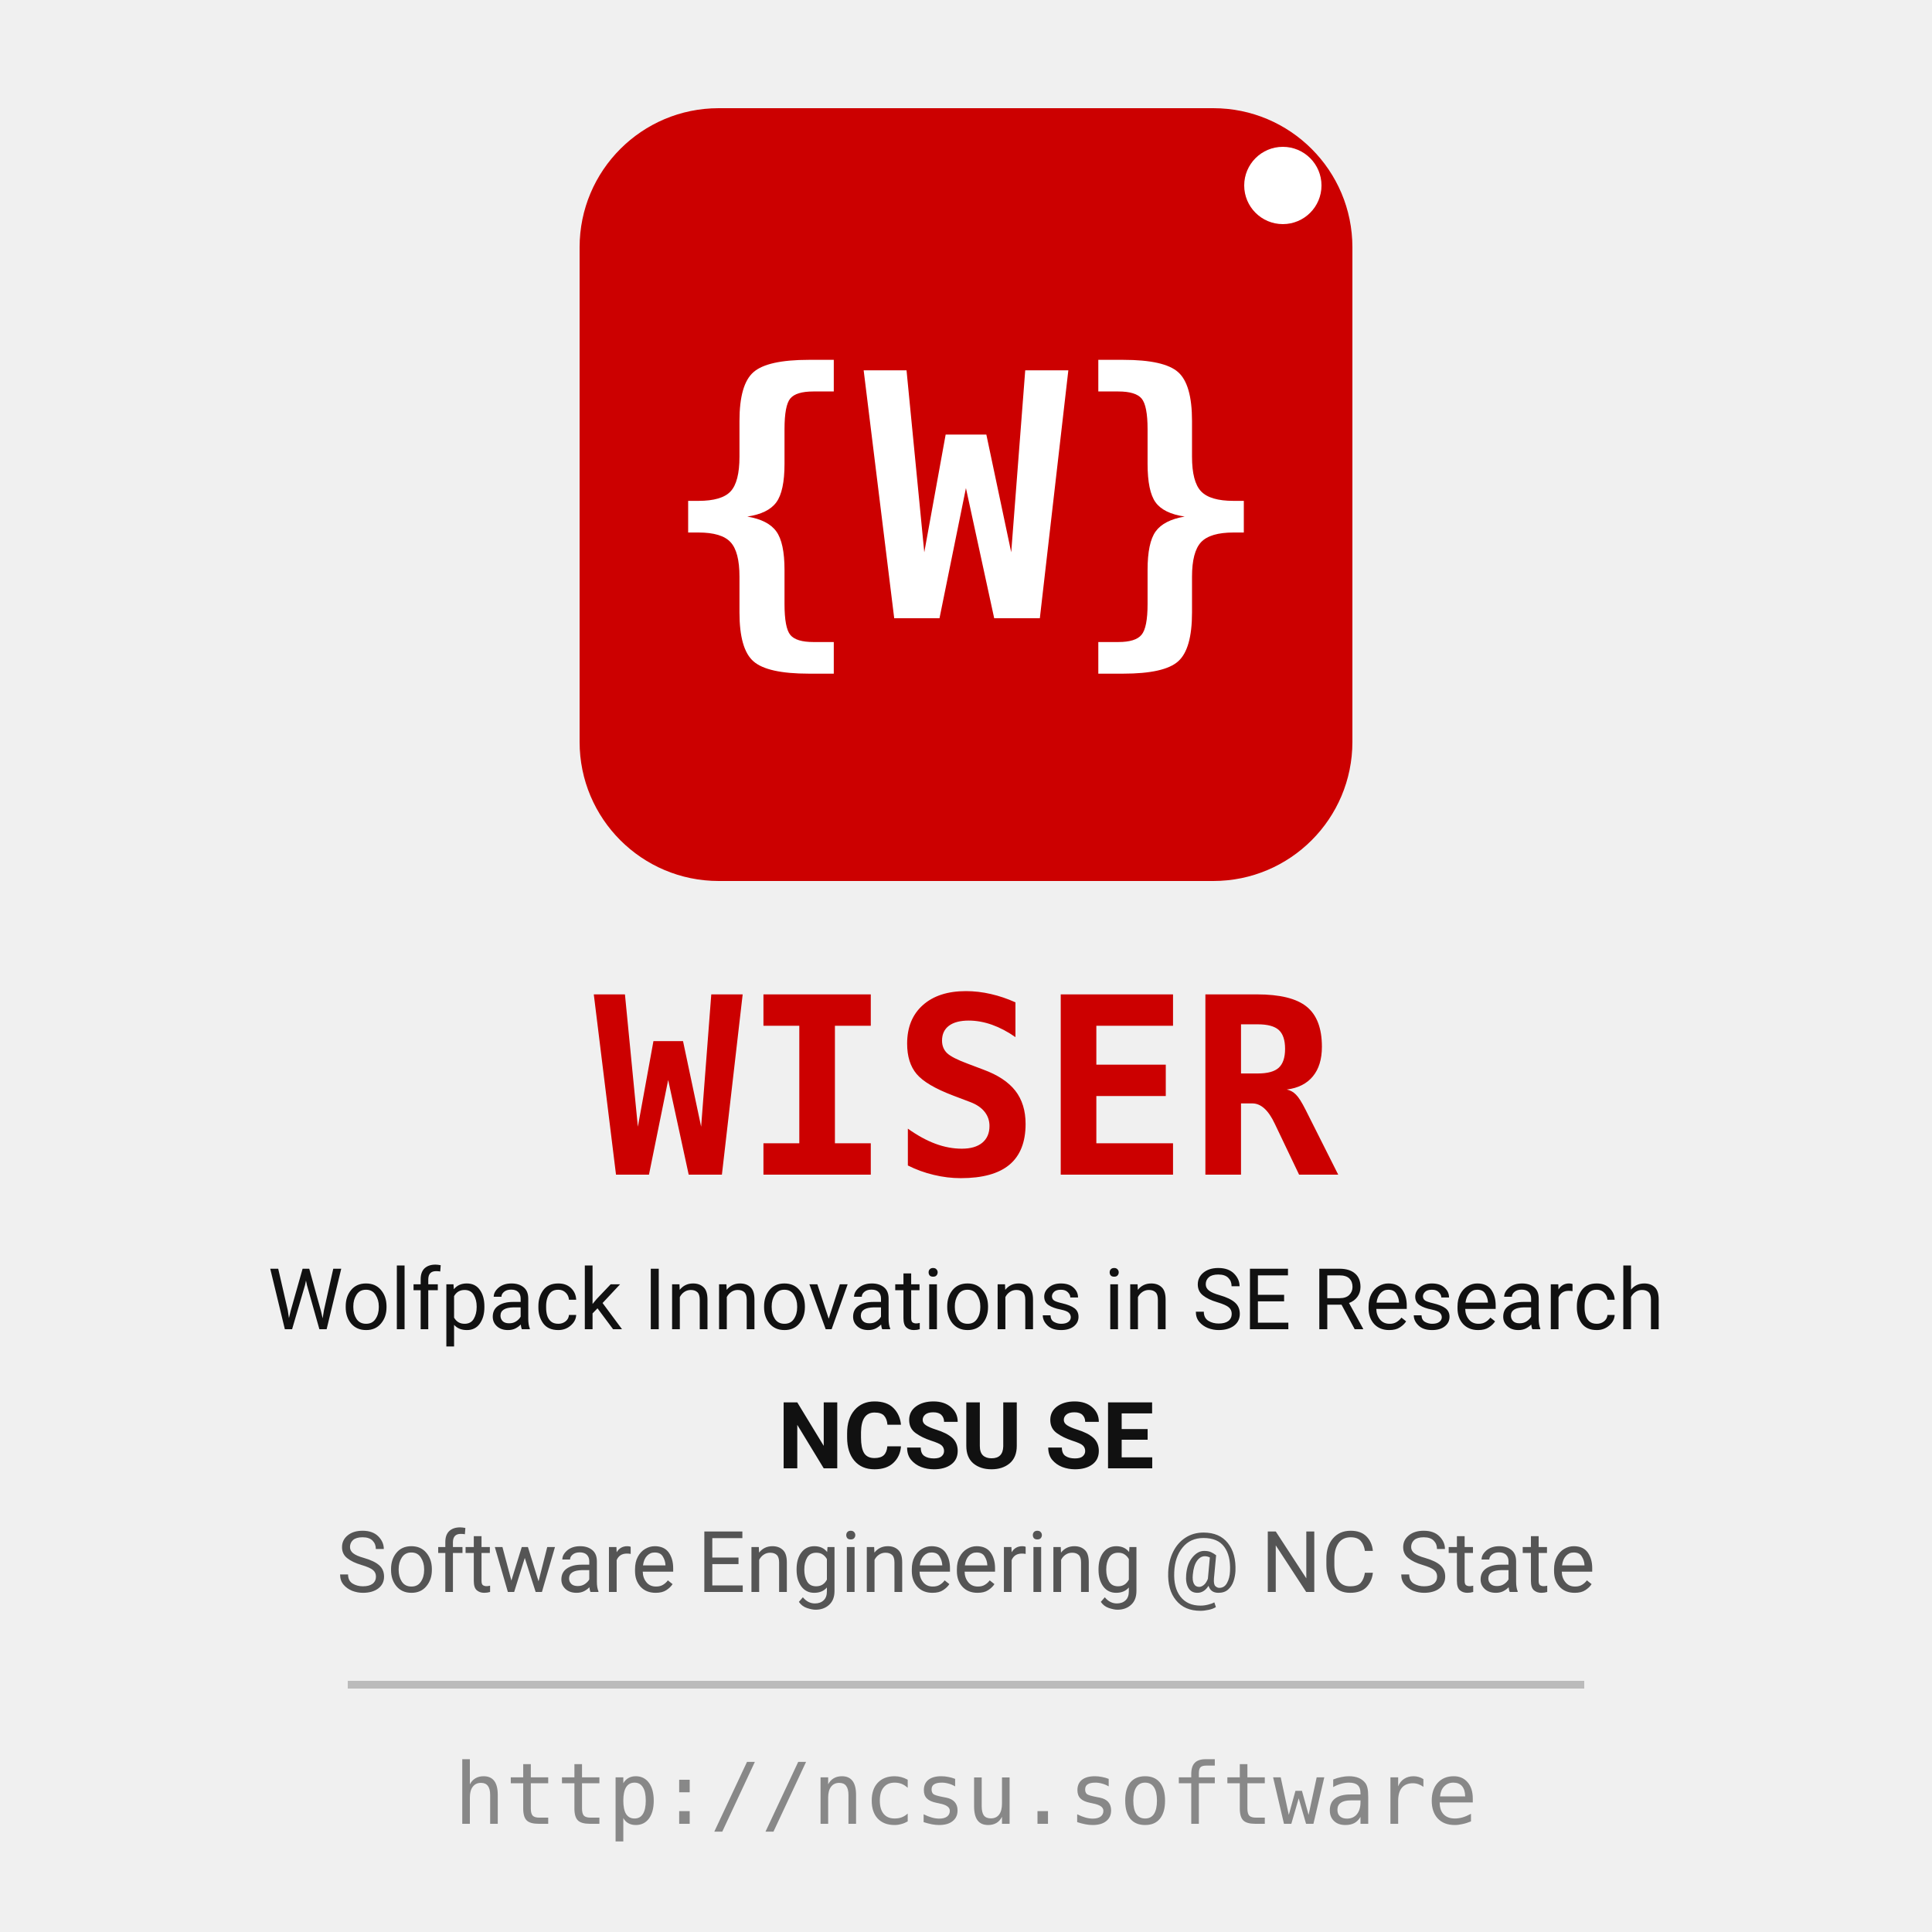
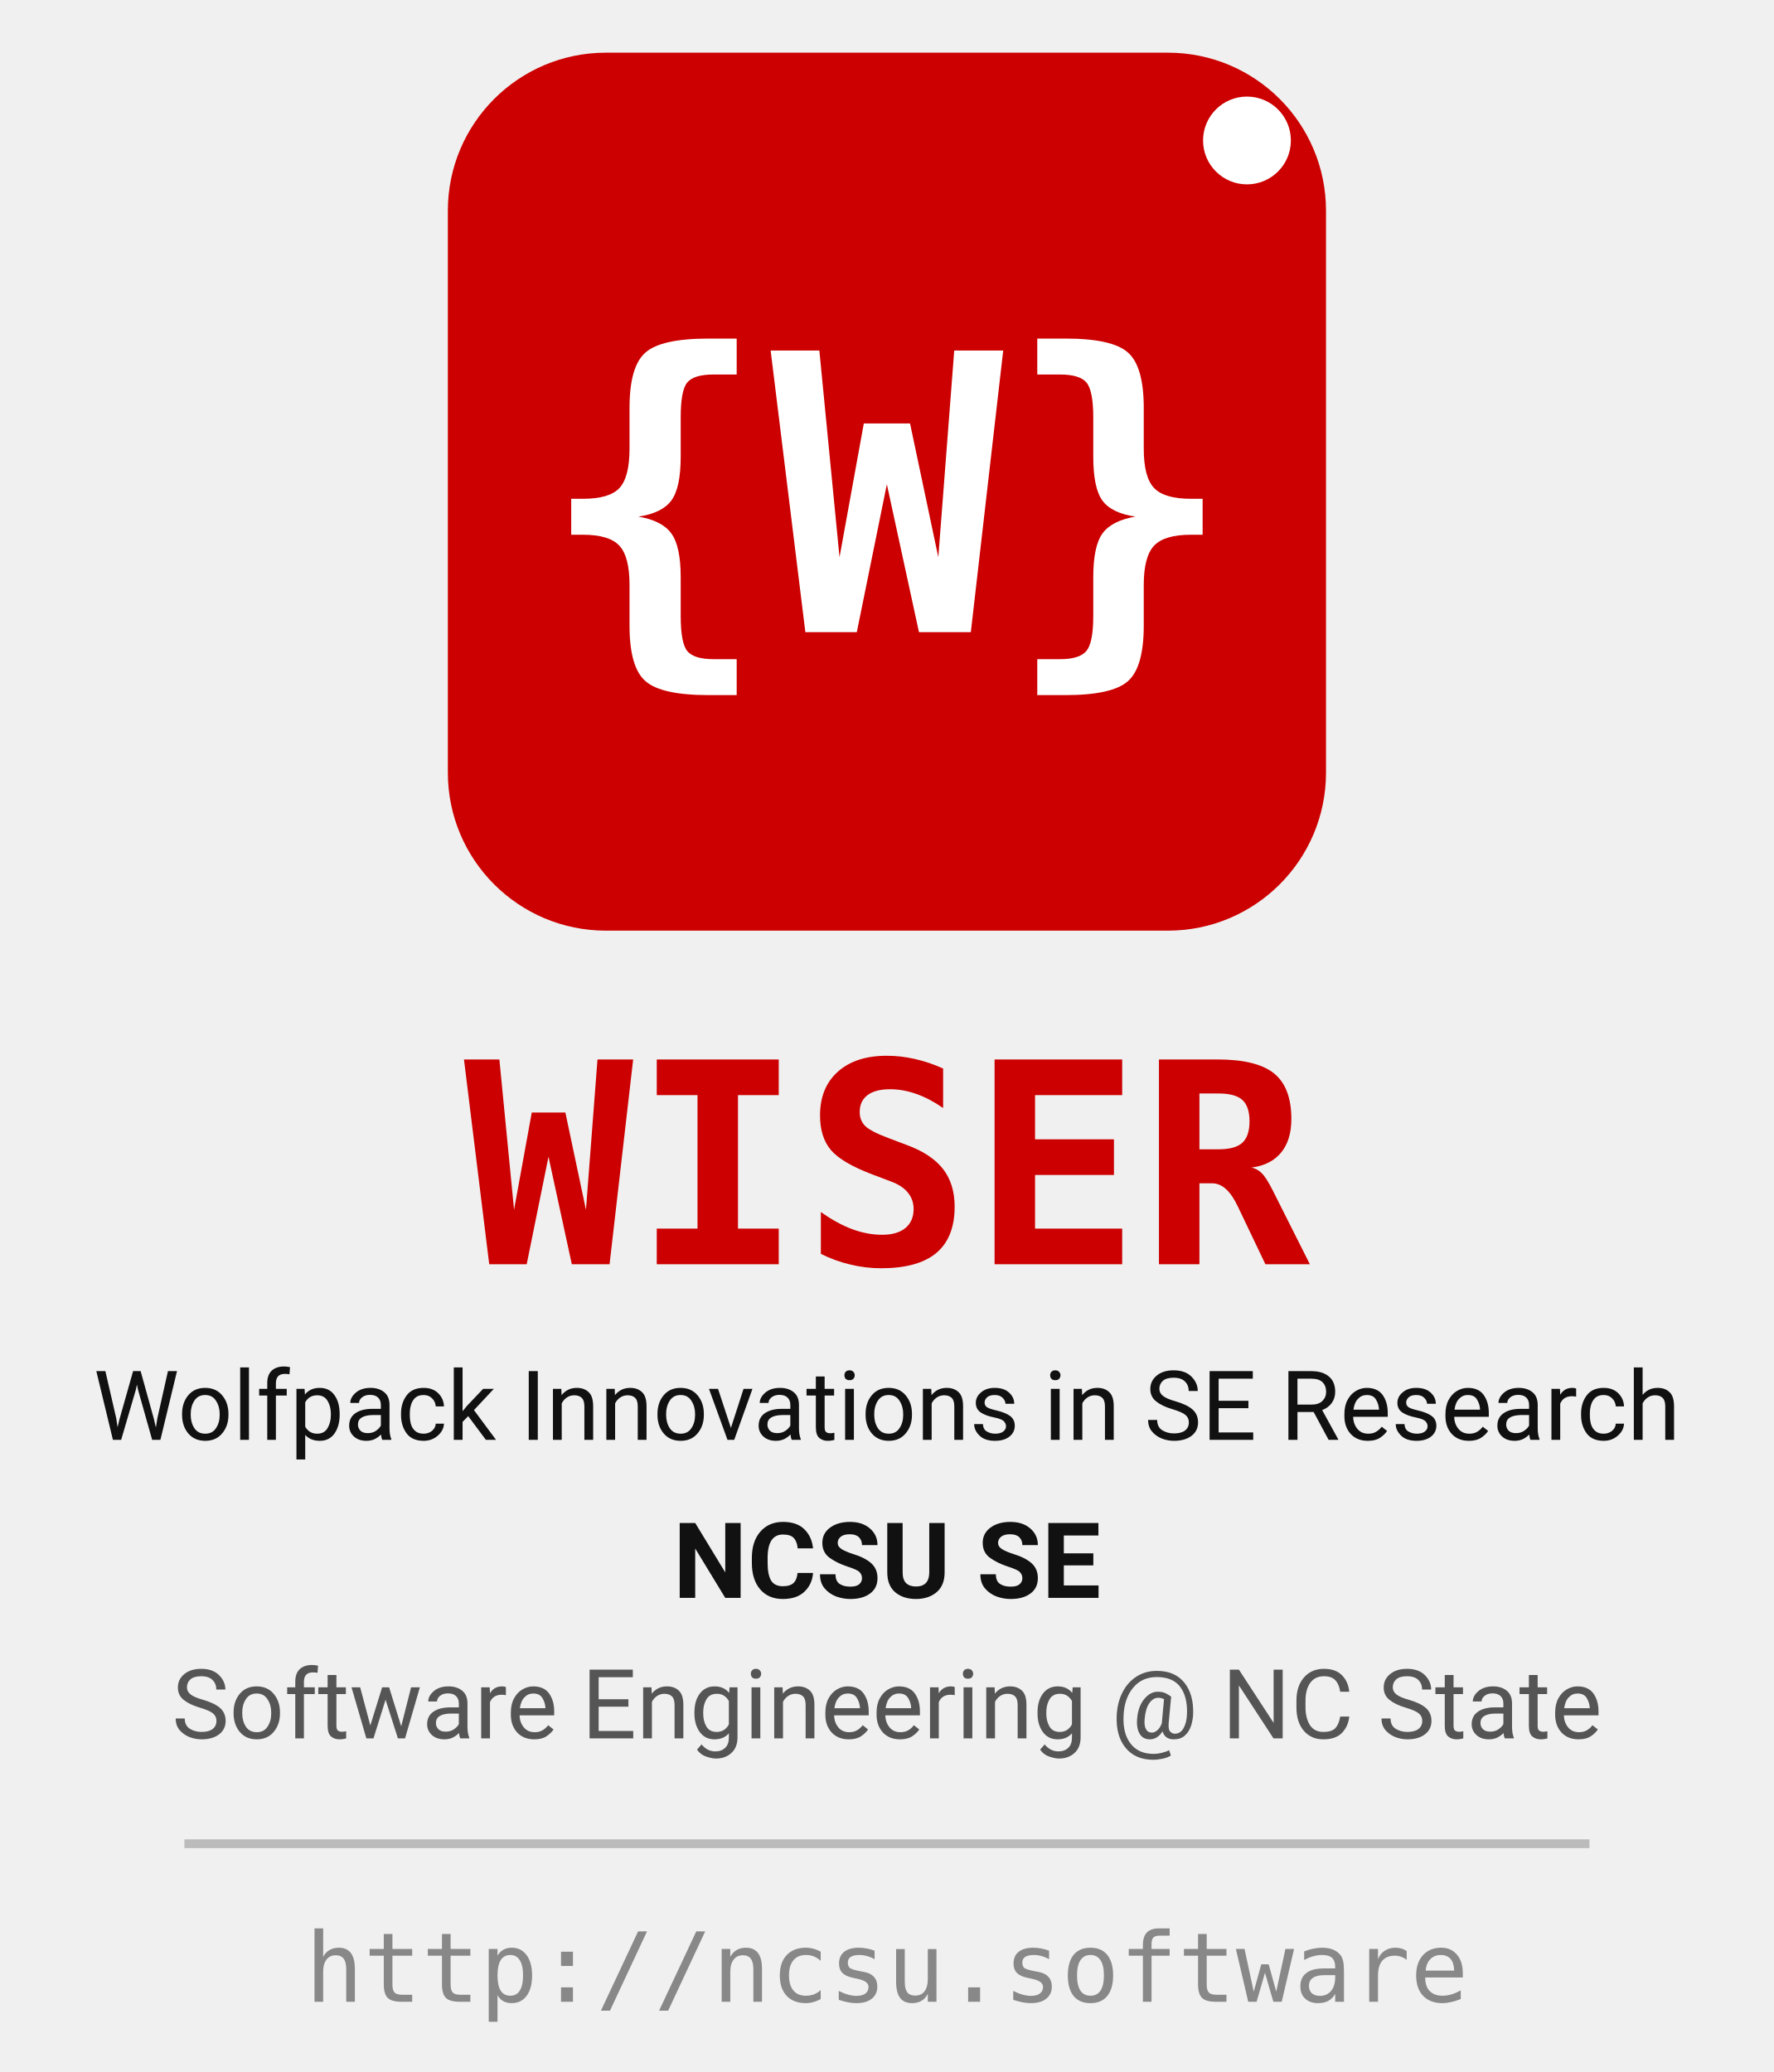
- <svg xmlns="http://www.w3.org/2000/svg" viewBox="0 0 250 250" role="img" aria-label="WISER: Wolfpack Innovations in Software Engineering Research. NCSU SE, Software Engineering at NC State. http://ncsu.software">
+ <svg xmlns="http://www.w3.org/2000/svg" viewBox="24 8 202 236" role="img" aria-label="WISER: Wolfpack Innovations in Software Engineering Research. NCSU SE, Software Engineering at NC State. http://ncsu.software">
  <rect x="75" y="14" width="100" height="100" rx="18" fill="#CC0000" />
  <text x="125" y="80" font-family="Roboto Mono, Menlo, Consolas, DejaVu Sans Mono, monospace" font-size="44" font-weight="700" fill="#ffffff" text-anchor="middle">{W}</text>
  <circle cx="166" cy="24" r="5" fill="#ffffff" />
  <text x="125" y="152" font-family="Roboto Mono, Menlo, Consolas, DejaVu Sans Mono, monospace" font-size="32" font-weight="700" fill="#CC0000" text-anchor="middle">WISER</text>
  <g font-family="Roboto, Helvetica, Arial, DejaVu Sans, sans-serif" text-anchor="middle">
    <text x="125" y="172" font-size="11" fill="#111">Wolfpack Innovations in SE Research</text>
    <text x="125" y="190" font-size="12" font-weight="700" fill="#111">NCSU SE</text>
    <text x="125" y="206" font-size="11" fill="#555">Software Engineering @ NC State</text>
  </g>
  <line x1="45" y1="218" x2="205" y2="218" stroke="#bbbbbb" stroke-width="1" />
  <text x="125" y="236" font-family="Roboto Mono, Menlo, Consolas, DejaVu Sans Mono, monospace" font-size="11" fill="#888" text-anchor="middle">http://ncsu.software</text>
</svg>
